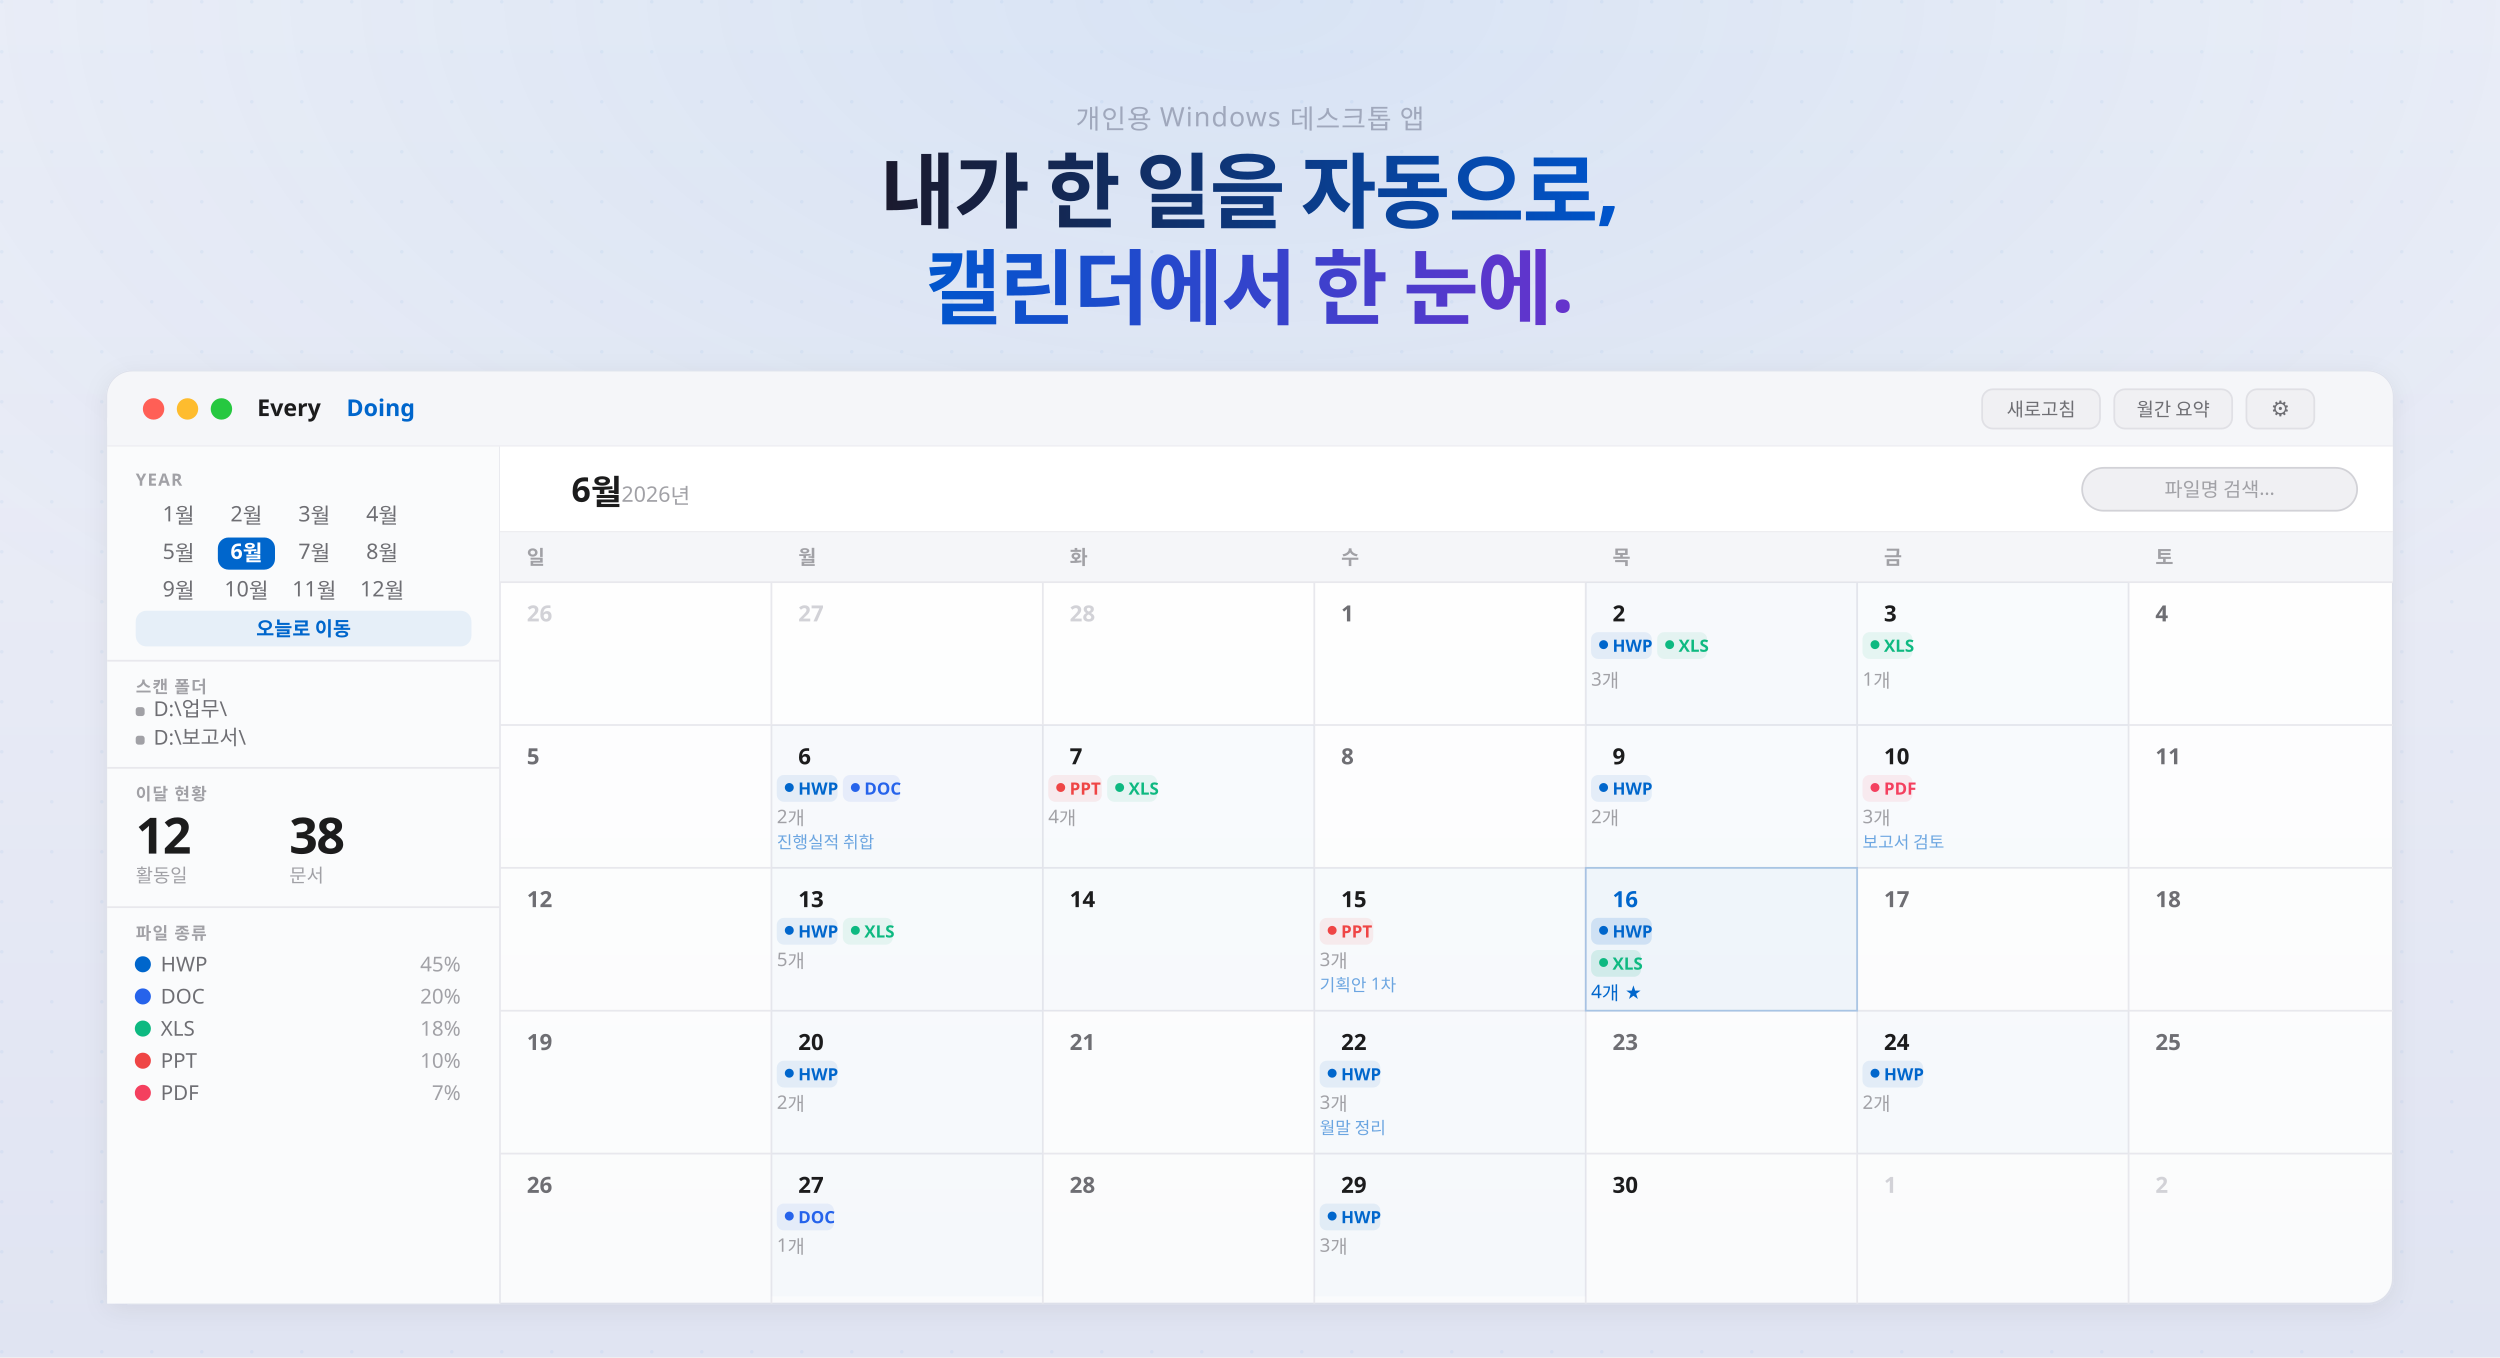
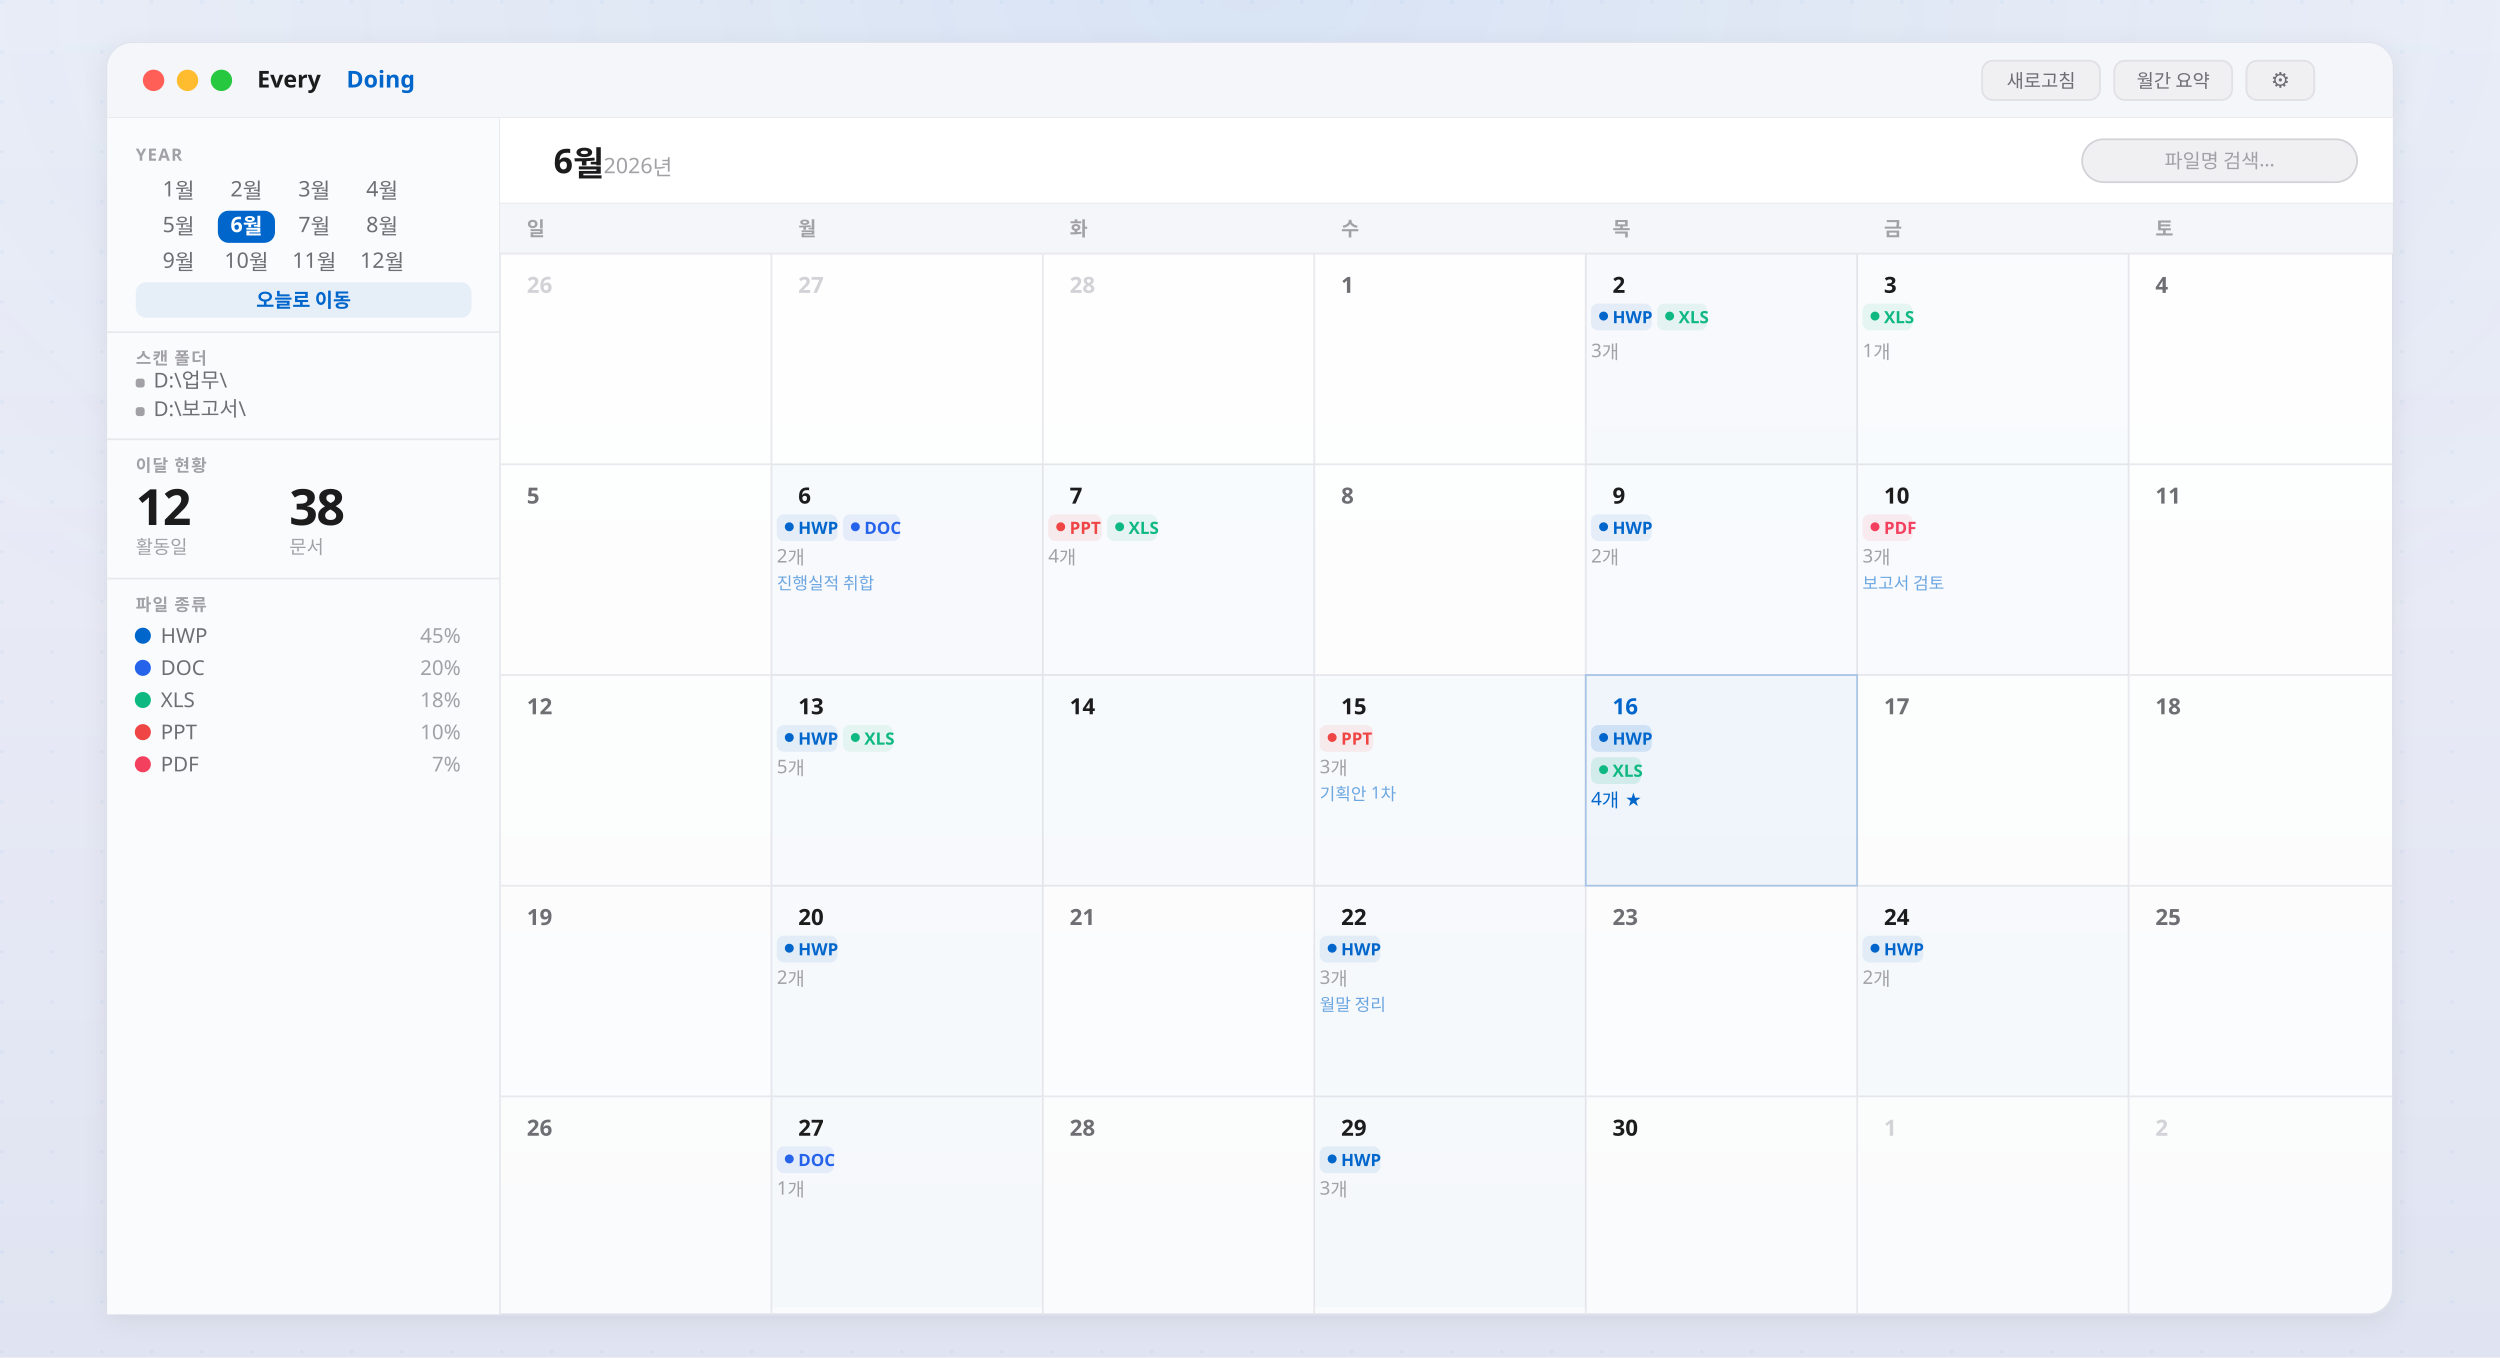
<svg xmlns="http://www.w3.org/2000/svg" width="1400" height="760" viewBox="0 0 1400 760">
  <defs>
    <linearGradient id="bg" x1="0" y1="0" x2="0" y2="1">
      <stop offset="0%" stop-color="#eef0f8" />
      <stop offset="100%" stop-color="#e0e4f2" />
    </linearGradient>
    <radialGradient id="bgblue" cx="50%" cy="0%" r="65%">
      <stop offset="0%" stop-color="#0066cc" stop-opacity="0.09" />
      <stop offset="100%" stop-color="#0066cc" stop-opacity="0" />
    </radialGradient>
    <pattern id="dots" x="0" y="0" width="28" height="28" patternUnits="userSpaceOnUse">
      <circle cx="1" cy="1" r="1" fill="#0066cc" opacity="0.05" />
    </pattern>
-     <linearGradient id="hg1" x1="0" y1="0" x2="1" y2="0">
-       <stop offset="0%" stop-color="#1a1a2e" />
-       <stop offset="100%" stop-color="#0055cc" />
-     </linearGradient>
-     <linearGradient id="hg2" x1="0" y1="0" x2="1" y2="0">
-       <stop offset="0%" stop-color="#0055cc" />
-       <stop offset="100%" stop-color="#6633cc" />
-     </linearGradient>
-     <filter id="winshadow" x="-6%" y="-6%" width="112%" height="128%">
+     <filter id="winshadow" x="-6%" y="-4%" width="112%" height="116%">
      <feDropShadow dx="0" dy="14" stdDeviation="28" flood-color="#1d1d1f" flood-opacity="0.15" />
      <feDropShadow dx="0" dy="3" stdDeviation="7" flood-color="#1d1d1f" flood-opacity="0.07" />
    </filter>
    <linearGradient id="winbg" x1="0" y1="0" x2="0" y2="1">
      <stop offset="0%" stop-color="#ffffff" />
      <stop offset="100%" stop-color="#fafbfc" />
    </linearGradient>
  </defs>
  <rect width="1400" height="760" fill="url(#bg)" />
  <rect width="1400" height="760" fill="url(#bgblue)" />
  <rect width="1400" height="760" fill="url(#dots)" />
-   <text x="700" y="72" font-family="'Malgun Gothic','Apple SD Gothic Neo','Noto Sans KR',sans-serif" font-size="15" font-weight="400" fill="#a0a8bc" text-anchor="middle" letter-spacing="0.04em">개인용 Windows 데스크톱 앱</text>
-   <text x="700" y="124" font-family="'Malgun Gothic','Apple SD Gothic Neo','Noto Sans KR',sans-serif" font-size="46" font-weight="700" fill="url(#hg1)" text-anchor="middle" letter-spacing="-0.02em">내가 한 일을 자동으로,</text>
-   <text x="700" y="178" font-family="'Malgun Gothic','Apple SD Gothic Neo','Noto Sans KR',sans-serif" font-size="46" font-weight="700" fill="url(#hg2)" text-anchor="middle" letter-spacing="-0.02em">캘린더에서 한 눈에.</text>
  <g filter="url(#winshadow)">
-     <rect x="60" y="208" width="1280" height="522" rx="14" fill="url(#winbg)" stroke="#dde0ea" stroke-width="1" />
-     <rect x="60" y="208" width="1280" height="42" rx="14" fill="#f5f6f9" />
-     <rect x="60" y="234" width="1280" height="16" fill="#f5f6f9" />
-     <line x1="60" y1="250" x2="1340" y2="250" stroke="#e8e8ed" stroke-width="1" />
-     <circle cx="86" cy="229" r="6" fill="#ff5f57" />
-     <circle cx="105" cy="229" r="6" fill="#febc2e" />
-     <circle cx="124" cy="229" r="6" fill="#28c840" />
-     <text x="144" y="233" font-family="'Malgun Gothic','Apple SD Gothic Neo',sans-serif" font-size="13" font-weight="700" fill="#1d1d1f">Every</text>
-     <text x="194" y="233" font-family="'Malgun Gothic','Apple SD Gothic Neo',sans-serif" font-size="13" font-weight="700" fill="#0066cc">Doing</text>
-     <rect x="1110" y="218" width="66" height="22" rx="6" fill="#f0f0f3" stroke="#e0e0e5" stroke-width="1" />
-     <text x="1143" y="233" font-family="'Malgun Gothic',sans-serif" font-size="10.5" fill="#6e6e73" text-anchor="middle">새로고침</text>
-     <rect x="1184" y="218" width="66" height="22" rx="6" fill="#f0f0f3" stroke="#e0e0e5" stroke-width="1" />
-     <text x="1217" y="233" font-family="'Malgun Gothic',sans-serif" font-size="10.5" fill="#6e6e73" text-anchor="middle">월간 요약</text>
-     <rect x="1258" y="218" width="38" height="22" rx="6" fill="#f0f0f3" stroke="#e0e0e5" stroke-width="1" />
-     <text x="1277" y="233" font-family="sans-serif" font-size="12" fill="#6e6e73" text-anchor="middle">⚙</text>
-     <rect x="60" y="250" width="220" height="480" fill="#fafbfc" />
-     <line x1="280" y1="250" x2="280" y2="730" stroke="#e8e8ed" stroke-width="1" />
-     <text x="76" y="272" font-family="'Malgun Gothic',sans-serif" font-size="9.5" font-weight="700" fill="#a1a1a6" letter-spacing="0.07em">YEAR</text>
+     <rect x="60" y="24" width="1280" height="712" rx="14" fill="url(#winbg)" stroke="#dde0ea" stroke-width="1" />
+     <rect x="60" y="24" width="1280" height="42" rx="14" fill="#f5f6f9" />
+     <rect x="60" y="50" width="1280" height="16" fill="#f5f6f9" />
+     <line x1="60" y1="66" x2="1340" y2="66" stroke="#e8e8ed" stroke-width="1" />
+     <circle cx="86" cy="45" r="6" fill="#ff5f57" />
+     <circle cx="105" cy="45" r="6" fill="#febc2e" />
+     <circle cx="124" cy="45" r="6" fill="#28c840" />
+     <text x="144" y="49" font-family="'Malgun Gothic','Apple SD Gothic Neo',sans-serif" font-size="13" font-weight="700" fill="#1d1d1f">Every</text>
+     <text x="194" y="49" font-family="'Malgun Gothic','Apple SD Gothic Neo',sans-serif" font-size="13" font-weight="700" fill="#0066cc">Doing</text>
+     <rect x="1110" y="34" width="66" height="22" rx="6" fill="#f0f0f3" stroke="#e0e0e5" stroke-width="1" />
+     <text x="1143" y="49" font-family="'Malgun Gothic',sans-serif" font-size="10.5" fill="#6e6e73" text-anchor="middle">새로고침</text>
+     <rect x="1184" y="34" width="66" height="22" rx="6" fill="#f0f0f3" stroke="#e0e0e5" stroke-width="1" />
+     <text x="1217" y="49" font-family="'Malgun Gothic',sans-serif" font-size="10.5" fill="#6e6e73" text-anchor="middle">월간 요약</text>
+     <rect x="1258" y="34" width="38" height="22" rx="6" fill="#f0f0f3" stroke="#e0e0e5" stroke-width="1" />
+     <text x="1277" y="49" font-family="sans-serif" font-size="12" fill="#6e6e73" text-anchor="middle">⚙</text>
+     <rect x="60" y="66" width="220" height="670" fill="#fafbfc" />
+     <line x1="280" y1="66" x2="280" y2="736" stroke="#e8e8ed" stroke-width="1" />
+     <text x="76" y="90" font-family="'Malgun Gothic',sans-serif" font-size="9.5" font-weight="700" fill="#a1a1a6" letter-spacing="0.07em">YEAR</text>
    <g font-family="'Malgun Gothic',sans-serif" font-size="12" text-anchor="middle" fill="#6e6e73">
-       <text x="100" y="292">1월</text>
-       <text x="138" y="292">2월</text>
-       <text x="176" y="292">3월</text>
-       <text x="214" y="292">4월</text>
-       <text x="100" y="313">5월</text>
-       <rect x="122" y="301" width="32" height="18" rx="6" fill="#0066cc" />
-       <text x="138" y="313" fill="white" font-weight="700">6월</text>
-       <text x="176" y="313">7월</text>
-       <text x="214" y="313">8월</text>
-       <text x="100" y="334">9월</text>
-       <text x="138" y="334">10월</text>
-       <text x="176" y="334">11월</text>
-       <text x="214" y="334">12월</text>
-     </g>
-     <rect x="76" y="342" width="188" height="20" rx="6" fill="#0066cc14" />
-     <text x="170" y="356" font-family="'Malgun Gothic',sans-serif" font-size="11" font-weight="700" fill="#0066cc" text-anchor="middle">오늘로 이동</text>
-     <line x1="60" y1="370" x2="280" y2="370" stroke="#e8e8ed" stroke-width="1" />
-     <text x="76" y="388" font-family="'Malgun Gothic',sans-serif" font-size="9.5" font-weight="700" fill="#a1a1a6" letter-spacing="0.07em">스캔 폴더</text>
-     <rect x="76" y="396" width="5" height="5" rx="1.5" fill="#a1a1a6" />
-     <text x="86" y="401" font-family="'Malgun Gothic',sans-serif" font-size="11.5" fill="#6e6e73">D:\업무\</text>
-     <rect x="76" y="412" width="5" height="5" rx="1.5" fill="#a1a1a6" />
-     <text x="86" y="417" font-family="'Malgun Gothic',sans-serif" font-size="11.5" fill="#6e6e73">D:\보고서\</text>
-     <line x1="60" y1="430" x2="280" y2="430" stroke="#e8e8ed" stroke-width="1" />
-     <text x="76" y="448" font-family="'Malgun Gothic',sans-serif" font-size="9.5" font-weight="700" fill="#a1a1a6" letter-spacing="0.07em">이달 현황</text>
-     <text x="76" y="478" font-family="'Malgun Gothic',sans-serif" font-size="28" font-weight="700" fill="#1d1d1f" letter-spacing="-0.03em">12</text>
-     <text x="76" y="494" font-family="'Malgun Gothic',sans-serif" font-size="10.5" fill="#a1a1a6">활동일</text>
-     <text x="162" y="478" font-family="'Malgun Gothic',sans-serif" font-size="28" font-weight="700" fill="#1d1d1f" letter-spacing="-0.03em">38</text>
-     <text x="162" y="494" font-family="'Malgun Gothic',sans-serif" font-size="10.5" fill="#a1a1a6">문서</text>
-     <line x1="60" y1="508" x2="280" y2="508" stroke="#e8e8ed" stroke-width="1" />
-     <text x="76" y="526" font-family="'Malgun Gothic',sans-serif" font-size="9.5" font-weight="700" fill="#a1a1a6" letter-spacing="0.07em">파일 종류</text>
+       <text x="100" y="110">1월</text>
+       <text x="138" y="110">2월</text>
+       <text x="176" y="110">3월</text>
+       <text x="214" y="110">4월</text>
+       <text x="100" y="130">5월</text>
+       <rect x="122" y="118" width="32" height="18" rx="6" fill="#0066cc" />
+       <text x="138" y="130" fill="white" font-weight="700">6월</text>
+       <text x="176" y="130">7월</text>
+       <text x="214" y="130">8월</text>
+       <text x="100" y="150">9월</text>
+       <text x="138" y="150">10월</text>
+       <text x="176" y="150">11월</text>
+       <text x="214" y="150">12월</text>
+     </g>
+     <rect x="76" y="158" width="188" height="20" rx="6" fill="#0066cc14" />
+     <text x="170" y="172" font-family="'Malgun Gothic',sans-serif" font-size="11" font-weight="700" fill="#0066cc" text-anchor="middle">오늘로 이동</text>
+     <line x1="60" y1="186" x2="280" y2="186" stroke="#e8e8ed" stroke-width="1" />
+     <text x="76" y="204" font-family="'Malgun Gothic',sans-serif" font-size="9.5" font-weight="700" fill="#a1a1a6" letter-spacing="0.07em">스캔 폴더</text>
+     <rect x="76" y="212" width="5" height="5" rx="1.5" fill="#a1a1a6" />
+     <text x="86" y="217" font-family="'Malgun Gothic',sans-serif" font-size="11.5" fill="#6e6e73">D:\업무\</text>
+     <rect x="76" y="228" width="5" height="5" rx="1.5" fill="#a1a1a6" />
+     <text x="86" y="233" font-family="'Malgun Gothic',sans-serif" font-size="11.5" fill="#6e6e73">D:\보고서\</text>
+     <line x1="60" y1="246" x2="280" y2="246" stroke="#e8e8ed" stroke-width="1" />
+     <text x="76" y="264" font-family="'Malgun Gothic',sans-serif" font-size="9.5" font-weight="700" fill="#a1a1a6" letter-spacing="0.07em">이달 현황</text>
+     <text x="76" y="294" font-family="'Malgun Gothic',sans-serif" font-size="28" font-weight="700" fill="#1d1d1f" letter-spacing="-0.03em">12</text>
+     <text x="76" y="310" font-family="'Malgun Gothic',sans-serif" font-size="10.5" fill="#a1a1a6">활동일</text>
+     <text x="162" y="294" font-family="'Malgun Gothic',sans-serif" font-size="28" font-weight="700" fill="#1d1d1f" letter-spacing="-0.03em">38</text>
+     <text x="162" y="310" font-family="'Malgun Gothic',sans-serif" font-size="10.5" fill="#a1a1a6">문서</text>
+     <line x1="60" y1="324" x2="280" y2="324" stroke="#e8e8ed" stroke-width="1" />
+     <text x="76" y="342" font-family="'Malgun Gothic',sans-serif" font-size="9.5" font-weight="700" fill="#a1a1a6" letter-spacing="0.07em">파일 종류</text>
    <g font-family="'Malgun Gothic',sans-serif" font-size="11.5" fill="#6e6e73">
-       <circle cx="80" cy="540" r="4.5" fill="#0066cc" />
-       <text x="90" y="544">HWP</text>
-       <text x="258" y="544" fill="#a1a1a6" text-anchor="end">45%</text>
-       <circle cx="80" cy="558" r="4.5" fill="#2563eb" />
-       <text x="90" y="562">DOC</text>
-       <text x="258" y="562" fill="#a1a1a6" text-anchor="end">20%</text>
-       <circle cx="80" cy="576" r="4.5" fill="#10b981" />
-       <text x="90" y="580">XLS</text>
-       <text x="258" y="580" fill="#a1a1a6" text-anchor="end">18%</text>
-       <circle cx="80" cy="594" r="4.5" fill="#ef4444" />
-       <text x="90" y="598">PPT</text>
-       <text x="258" y="598" fill="#a1a1a6" text-anchor="end">10%</text>
-       <circle cx="80" cy="612" r="4.5" fill="#f43f5e" />
-       <text x="90" y="616">PDF</text>
-       <text x="258" y="616" fill="#a1a1a6" text-anchor="end"> 7%</text>
-     </g>
-     <rect x="280" y="250" width="1060" height="48" fill="#ffffff" />
-     <line x1="280" y1="298" x2="1340" y2="298" stroke="#e8e8ed" stroke-width="1" />
-     <text x="320" y="281" font-family="'Malgun Gothic',sans-serif" font-size="19" font-weight="700" fill="#1d1d1f">6월</text>
-     <text x="348" y="281" font-family="'Malgun Gothic',sans-serif" font-size="12" fill="#a1a1a6">2026년</text>
-     <rect x="1166" y="262" width="154" height="24" rx="12" fill="#f0f0f3" stroke="#d2d2d7" stroke-width="1" />
-     <text x="1243" y="278" font-family="'Malgun Gothic',sans-serif" font-size="11" fill="#a1a1a6" text-anchor="middle">파일명 검색…</text>
-     <rect x="280" y="298" width="1060" height="28" fill="#f5f6f9" />
-     <line x1="280" y1="326" x2="1340" y2="326" stroke="#e8e8ed" stroke-width="1" />
+       <circle cx="80" cy="356" r="4.5" fill="#0066cc" />
+       <text x="90" y="360">HWP</text>
+       <text x="258" y="360" fill="#a1a1a6" text-anchor="end">45%</text>
+       <circle cx="80" cy="374" r="4.5" fill="#2563eb" />
+       <text x="90" y="378">DOC</text>
+       <text x="258" y="378" fill="#a1a1a6" text-anchor="end">20%</text>
+       <circle cx="80" cy="392" r="4.5" fill="#10b981" />
+       <text x="90" y="396">XLS</text>
+       <text x="258" y="396" fill="#a1a1a6" text-anchor="end">18%</text>
+       <circle cx="80" cy="410" r="4.5" fill="#ef4444" />
+       <text x="90" y="414">PPT</text>
+       <text x="258" y="414" fill="#a1a1a6" text-anchor="end">10%</text>
+       <circle cx="80" cy="428" r="4.5" fill="#f43f5e" />
+       <text x="90" y="432">PDF</text>
+       <text x="258" y="432" fill="#a1a1a6" text-anchor="end"> 7%</text>
+     </g>
+     <rect x="280" y="66" width="1060" height="48" fill="#ffffff" />
+     <line x1="280" y1="114" x2="1340" y2="114" stroke="#e8e8ed" stroke-width="1" />
+     <text x="310" y="97" font-family="'Malgun Gothic',sans-serif" font-size="19" font-weight="700" fill="#1d1d1f">6월</text>
+     <text x="338" y="97" font-family="'Malgun Gothic',sans-serif" font-size="12" fill="#a1a1a6">2026년</text>
+     <rect x="1166" y="78" width="154" height="24" rx="12" fill="#f0f0f3" stroke="#d2d2d7" stroke-width="1" />
+     <text x="1243" y="94" font-family="'Malgun Gothic',sans-serif" font-size="11" fill="#a1a1a6" text-anchor="middle">파일명 검색…</text>
+     <rect x="280" y="114" width="1060" height="28" fill="#f5f6f9" />
+     <line x1="280" y1="142" x2="1340" y2="142" stroke="#e8e8ed" stroke-width="1" />
    <g font-family="'Malgun Gothic',sans-serif" font-size="11" font-weight="700" fill="#a1a1a6">
-       <text x="295" y="316">일</text>
-       <text x="447" y="316">월</text>
-       <text x="599" y="316">화</text>
-       <text x="751" y="316">수</text>
-       <text x="903" y="316">목</text>
-       <text x="1055" y="316">금</text>
-       <text x="1207" y="316">토</text>
+       <text x="295" y="132">일</text>
+       <text x="447" y="132">월</text>
+       <text x="599" y="132">화</text>
+       <text x="751" y="132">수</text>
+       <text x="903" y="132">목</text>
+       <text x="1055" y="132">금</text>
+       <text x="1207" y="132">토</text>
    </g>
    <g stroke="#e8e8ed" stroke-width="1">
-       <line x1="432" y1="326" x2="432" y2="730" />
-       <line x1="584" y1="326" x2="584" y2="730" />
-       <line x1="736" y1="326" x2="736" y2="730" />
-       <line x1="888" y1="326" x2="888" y2="730" />
-       <line x1="1040" y1="326" x2="1040" y2="730" />
-       <line x1="1192" y1="326" x2="1192" y2="730" />
-       <line x1="280" y1="406" x2="1340" y2="406" />
-       <line x1="280" y1="486" x2="1340" y2="486" />
-       <line x1="280" y1="566" x2="1340" y2="566" />
-       <line x1="280" y1="646" x2="1340" y2="646" />
-     </g>
-     <rect x="888" y="326" width="152" height="80" fill="#0066cc07" />
-     <rect x="1040" y="326" width="152" height="80" fill="#0066cc05" />
-     <rect x="432" y="406" width="152" height="80" fill="#0066cc06" />
-     <rect x="584" y="406" width="152" height="80" fill="#0066cc05" />
-     <rect x="888" y="406" width="152" height="80" fill="#0066cc05" />
-     <rect x="1040" y="406" width="152" height="80" fill="#0066cc05" />
-     <rect x="432" y="486" width="152" height="80" fill="#0066cc05" />
-     <rect x="584" y="486" width="152" height="80" fill="#0066cc05" />
-     <rect x="736" y="486" width="152" height="80" fill="#0066cc05" />
-     <rect x="888" y="486" width="152" height="80" fill="#0066cc0d" stroke="#0066cc40" stroke-width="1" />
-     <rect x="432" y="566" width="152" height="80" fill="#0066cc05" />
-     <rect x="736" y="566" width="152" height="80" fill="#0066cc05" />
-     <rect x="1040" y="566" width="152" height="80" fill="#0066cc05" />
-     <rect x="432" y="646" width="152" height="80" fill="#0066cc05" />
-     <rect x="736" y="646" width="152" height="80" fill="#0066cc05" />
+       <line x1="432" y1="142" x2="432" y2="736" />
+       <line x1="584" y1="142" x2="584" y2="736" />
+       <line x1="736" y1="142" x2="736" y2="736" />
+       <line x1="888" y1="142" x2="888" y2="736" />
+       <line x1="1040" y1="142" x2="1040" y2="736" />
+       <line x1="1192" y1="142" x2="1192" y2="736" />
+       <line x1="280" y1="260" x2="1340" y2="260" />
+       <line x1="280" y1="378" x2="1340" y2="378" />
+       <line x1="280" y1="496" x2="1340" y2="496" />
+       <line x1="280" y1="614" x2="1340" y2="614" />
+     </g>
+     <rect x="888" y="142" width="152" height="118" fill="#0066cc07" />
+     <rect x="1040" y="142" width="152" height="118" fill="#0066cc05" />
+     <rect x="432" y="260" width="152" height="118" fill="#0066cc06" />
+     <rect x="584" y="260" width="152" height="118" fill="#0066cc05" />
+     <rect x="888" y="260" width="152" height="118" fill="#0066cc05" />
+     <rect x="1040" y="260" width="152" height="118" fill="#0066cc05" />
+     <rect x="432" y="378" width="152" height="118" fill="#0066cc05" />
+     <rect x="584" y="378" width="152" height="118" fill="#0066cc05" />
+     <rect x="736" y="378" width="152" height="118" fill="#0066cc05" />
+     <rect x="888" y="378" width="152" height="118" fill="#0066cc0d" stroke="#0066cc40" stroke-width="1" />
+     <rect x="432" y="496" width="152" height="118" fill="#0066cc05" />
+     <rect x="736" y="496" width="152" height="118" fill="#0066cc05" />
+     <rect x="1040" y="496" width="152" height="118" fill="#0066cc05" />
+     <rect x="432" y="614" width="152" height="118" fill="#0066cc05" />
+     <rect x="736" y="614" width="152" height="118" fill="#0066cc05" />
    <g font-family="'Malgun Gothic',sans-serif" font-size="12.5" font-weight="700">
-       <text x="295" y="348" fill="#d2d2d7">26</text>
-       <text x="447" y="348" fill="#d2d2d7">27</text>
-       <text x="599" y="348" fill="#d2d2d7">28</text>
-       <text x="751" y="348" fill="#6e6e73">1</text>
-       <text x="903" y="348" fill="#1d1d1f">2</text>
-       <text x="1055" y="348" fill="#1d1d1f">3</text>
-       <text x="1207" y="348" fill="#6e6e73">4</text>
-       <text x="295" y="428" fill="#6e6e73">5</text>
-       <text x="447" y="428" fill="#1d1d1f">6</text>
-       <text x="599" y="428" fill="#1d1d1f">7</text>
-       <text x="751" y="428" fill="#6e6e73">8</text>
-       <text x="903" y="428" fill="#1d1d1f">9</text>
-       <text x="1055" y="428" fill="#1d1d1f">10</text>
-       <text x="1207" y="428" fill="#6e6e73">11</text>
-       <text x="295" y="508" fill="#6e6e73">12</text>
-       <text x="447" y="508" fill="#1d1d1f">13</text>
-       <text x="599" y="508" fill="#1d1d1f">14</text>
-       <text x="751" y="508" fill="#1d1d1f">15</text>
-       <text x="903" y="508" fill="#0066cc">16</text>
-       <text x="1055" y="508" fill="#6e6e73">17</text>
-       <text x="1207" y="508" fill="#6e6e73">18</text>
-       <text x="295" y="588" fill="#6e6e73">19</text>
-       <text x="447" y="588" fill="#1d1d1f">20</text>
-       <text x="599" y="588" fill="#6e6e73">21</text>
-       <text x="751" y="588" fill="#1d1d1f">22</text>
-       <text x="903" y="588" fill="#6e6e73">23</text>
-       <text x="1055" y="588" fill="#1d1d1f">24</text>
-       <text x="1207" y="588" fill="#6e6e73">25</text>
-       <text x="295" y="668" fill="#6e6e73">26</text>
-       <text x="447" y="668" fill="#1d1d1f">27</text>
-       <text x="599" y="668" fill="#6e6e73">28</text>
-       <text x="751" y="668" fill="#1d1d1f">29</text>
-       <text x="903" y="668" fill="#1d1d1f">30</text>
-       <text x="1055" y="668" fill="#d2d2d7">1</text>
-       <text x="1207" y="668" fill="#d2d2d7">2</text>
-     </g>
-     <rect x="891" y="354" width="34" height="15" rx="4" fill="#0066cc15" />
-     <circle cx="898" cy="361" r="2.5" fill="#0066cc" />
-     <text x="903" y="365" font-family="sans-serif" font-size="9.5" font-weight="700" fill="#0066cc">HWP</text>
-     <rect x="928" y="354" width="28" height="15" rx="4" fill="#10b98115" />
-     <circle cx="935" cy="361" r="2.5" fill="#10b981" />
-     <text x="940" y="365" font-family="sans-serif" font-size="9.5" font-weight="700" fill="#10b981">XLS</text>
-     <text x="891" y="384" font-family="'Malgun Gothic',sans-serif" font-size="10.5" fill="#a1a1a6">3개</text>
-     <rect x="1043" y="354" width="28" height="15" rx="4" fill="#10b98115" />
-     <circle cx="1050" cy="361" r="2.5" fill="#10b981" />
-     <text x="1055" y="365" font-family="sans-serif" font-size="9.5" font-weight="700" fill="#10b981">XLS</text>
-     <text x="1043" y="384" font-family="'Malgun Gothic',sans-serif" font-size="10.5" fill="#a1a1a6">1개</text>
-     <rect x="435" y="434" width="34" height="15" rx="4" fill="#0066cc15" />
-     <circle cx="442" cy="441" r="2.5" fill="#0066cc" />
-     <text x="447" y="445" font-family="sans-serif" font-size="9.5" font-weight="700" fill="#0066cc">HWP</text>
-     <rect x="472" y="434" width="32" height="15" rx="4" fill="#2563eb15" />
-     <circle cx="479" cy="441" r="2.5" fill="#2563eb" />
-     <text x="484" y="445" font-family="sans-serif" font-size="9.5" font-weight="700" fill="#2563eb">DOC</text>
-     <text x="435" y="461" font-family="'Malgun Gothic',sans-serif" font-size="10.5" fill="#a1a1a6">2개</text>
-     <text x="435" y="475" font-family="'Malgun Gothic',sans-serif" font-size="9.5" fill="#0066cc90">진행실적 취합</text>
-     <rect x="587" y="434" width="30" height="15" rx="4" fill="#ef444415" />
-     <circle cx="594" cy="441" r="2.5" fill="#ef4444" />
-     <text x="599" y="445" font-family="sans-serif" font-size="9.5" font-weight="700" fill="#ef4444">PPT</text>
-     <rect x="620" y="434" width="28" height="15" rx="4" fill="#10b98115" />
-     <circle cx="627" cy="441" r="2.5" fill="#10b981" />
-     <text x="632" y="445" font-family="sans-serif" font-size="9.5" font-weight="700" fill="#10b981">XLS</text>
-     <text x="587" y="461" font-family="'Malgun Gothic',sans-serif" font-size="10.5" fill="#a1a1a6">4개</text>
-     <rect x="891" y="434" width="34" height="15" rx="4" fill="#0066cc15" />
-     <circle cx="898" cy="441" r="2.5" fill="#0066cc" />
-     <text x="903" y="445" font-family="sans-serif" font-size="9.5" font-weight="700" fill="#0066cc">HWP</text>
-     <text x="891" y="461" font-family="'Malgun Gothic',sans-serif" font-size="10.5" fill="#a1a1a6">2개</text>
-     <rect x="1043" y="434" width="28" height="15" rx="4" fill="#f43f5e15" />
-     <circle cx="1050" cy="441" r="2.5" fill="#f43f5e" />
-     <text x="1055" y="445" font-family="sans-serif" font-size="9.5" font-weight="700" fill="#f43f5e">PDF</text>
-     <text x="1043" y="461" font-family="'Malgun Gothic',sans-serif" font-size="10.5" fill="#a1a1a6">3개</text>
-     <text x="1043" y="475" font-family="'Malgun Gothic',sans-serif" font-size="9.5" fill="#0066cc90">보고서 검토</text>
-     <rect x="435" y="514" width="34" height="15" rx="4" fill="#0066cc15" />
-     <circle cx="442" cy="521" r="2.5" fill="#0066cc" />
-     <text x="447" y="525" font-family="sans-serif" font-size="9.5" font-weight="700" fill="#0066cc">HWP</text>
-     <rect x="472" y="514" width="28" height="15" rx="4" fill="#10b98115" />
-     <circle cx="479" cy="521" r="2.5" fill="#10b981" />
-     <text x="484" y="525" font-family="sans-serif" font-size="9.5" font-weight="700" fill="#10b981">XLS</text>
-     <text x="435" y="541" font-family="'Malgun Gothic',sans-serif" font-size="10.5" fill="#a1a1a6">5개</text>
-     <rect x="739" y="514" width="30" height="15" rx="4" fill="#ef444415" />
-     <circle cx="746" cy="521" r="2.5" fill="#ef4444" />
-     <text x="751" y="525" font-family="sans-serif" font-size="9.5" font-weight="700" fill="#ef4444">PPT</text>
-     <text x="739" y="541" font-family="'Malgun Gothic',sans-serif" font-size="10.5" fill="#a1a1a6">3개</text>
-     <text x="739" y="555" font-family="'Malgun Gothic',sans-serif" font-size="9.5" fill="#0066cc90">기획안 1차</text>
-     <rect x="891" y="514" width="34" height="15" rx="4" fill="#0066cc22" />
-     <circle cx="898" cy="521" r="2.5" fill="#0066cc" />
-     <text x="903" y="525" font-family="sans-serif" font-size="9.5" font-weight="700" fill="#0066cc">HWP</text>
-     <rect x="891" y="532" width="28" height="15" rx="4" fill="#10b98122" />
-     <circle cx="898" cy="539" r="2.5" fill="#10b981" />
-     <text x="903" y="543" font-family="sans-serif" font-size="9.5" font-weight="700" fill="#10b981">XLS</text>
-     <text x="891" y="559" font-family="'Malgun Gothic',sans-serif" font-size="10.5" fill="#0066cc">4개 ★</text>
-     <rect x="435" y="594" width="34" height="15" rx="4" fill="#0066cc15" />
-     <circle cx="442" cy="601" r="2.5" fill="#0066cc" />
-     <text x="447" y="605" font-family="sans-serif" font-size="9.5" font-weight="700" fill="#0066cc">HWP</text>
-     <text x="435" y="621" font-family="'Malgun Gothic',sans-serif" font-size="10.5" fill="#a1a1a6">2개</text>
-     <rect x="739" y="594" width="34" height="15" rx="4" fill="#0066cc15" />
-     <circle cx="746" cy="601" r="2.5" fill="#0066cc" />
-     <text x="751" y="605" font-family="sans-serif" font-size="9.5" font-weight="700" fill="#0066cc">HWP</text>
-     <text x="739" y="621" font-family="'Malgun Gothic',sans-serif" font-size="10.5" fill="#a1a1a6">3개</text>
-     <text x="739" y="635" font-family="'Malgun Gothic',sans-serif" font-size="9.5" fill="#0066cc90">월말 정리</text>
-     <rect x="1043" y="594" width="34" height="15" rx="4" fill="#0066cc15" />
-     <circle cx="1050" cy="601" r="2.5" fill="#0066cc" />
-     <text x="1055" y="605" font-family="sans-serif" font-size="9.5" font-weight="700" fill="#0066cc">HWP</text>
-     <text x="1043" y="621" font-family="'Malgun Gothic',sans-serif" font-size="10.5" fill="#a1a1a6">2개</text>
-     <rect x="435" y="674" width="32" height="15" rx="4" fill="#2563eb15" />
-     <circle cx="442" cy="681" r="2.5" fill="#2563eb" />
-     <text x="447" y="685" font-family="sans-serif" font-size="9.5" font-weight="700" fill="#2563eb">DOC</text>
-     <text x="435" y="701" font-family="'Malgun Gothic',sans-serif" font-size="10.5" fill="#a1a1a6">1개</text>
-     <rect x="739" y="674" width="34" height="15" rx="4" fill="#0066cc15" />
-     <circle cx="746" cy="681" r="2.5" fill="#0066cc" />
-     <text x="751" y="685" font-family="sans-serif" font-size="9.5" font-weight="700" fill="#0066cc">HWP</text>
-     <text x="739" y="701" font-family="'Malgun Gothic',sans-serif" font-size="10.5" fill="#a1a1a6">3개</text>
+       <text x="295" y="164" fill="#d2d2d7">26</text>
+       <text x="447" y="164" fill="#d2d2d7">27</text>
+       <text x="599" y="164" fill="#d2d2d7">28</text>
+       <text x="751" y="164" fill="#6e6e73">1</text>
+       <text x="903" y="164" fill="#1d1d1f">2</text>
+       <text x="1055" y="164" fill="#1d1d1f">3</text>
+       <text x="1207" y="164" fill="#6e6e73">4</text>
+       <text x="295" y="282" fill="#6e6e73">5</text>
+       <text x="447" y="282" fill="#1d1d1f">6</text>
+       <text x="599" y="282" fill="#1d1d1f">7</text>
+       <text x="751" y="282" fill="#6e6e73">8</text>
+       <text x="903" y="282" fill="#1d1d1f">9</text>
+       <text x="1055" y="282" fill="#1d1d1f">10</text>
+       <text x="1207" y="282" fill="#6e6e73">11</text>
+       <text x="295" y="400" fill="#6e6e73">12</text>
+       <text x="447" y="400" fill="#1d1d1f">13</text>
+       <text x="599" y="400" fill="#1d1d1f">14</text>
+       <text x="751" y="400" fill="#1d1d1f">15</text>
+       <text x="903" y="400" fill="#0066cc">16</text>
+       <text x="1055" y="400" fill="#6e6e73">17</text>
+       <text x="1207" y="400" fill="#6e6e73">18</text>
+       <text x="295" y="518" fill="#6e6e73">19</text>
+       <text x="447" y="518" fill="#1d1d1f">20</text>
+       <text x="599" y="518" fill="#6e6e73">21</text>
+       <text x="751" y="518" fill="#1d1d1f">22</text>
+       <text x="903" y="518" fill="#6e6e73">23</text>
+       <text x="1055" y="518" fill="#1d1d1f">24</text>
+       <text x="1207" y="518" fill="#6e6e73">25</text>
+       <text x="295" y="636" fill="#6e6e73">26</text>
+       <text x="447" y="636" fill="#1d1d1f">27</text>
+       <text x="599" y="636" fill="#6e6e73">28</text>
+       <text x="751" y="636" fill="#1d1d1f">29</text>
+       <text x="903" y="636" fill="#1d1d1f">30</text>
+       <text x="1055" y="636" fill="#d2d2d7">1</text>
+       <text x="1207" y="636" fill="#d2d2d7">2</text>
+     </g>
+     <rect x="891" y="170" width="34" height="15" rx="4" fill="#0066cc15" />
+     <circle cx="898" cy="177" r="2.5" fill="#0066cc" />
+     <text x="903" y="181" font-family="sans-serif" font-size="9.5" font-weight="700" fill="#0066cc">HWP</text>
+     <rect x="928" y="170" width="28" height="15" rx="4" fill="#10b98115" />
+     <circle cx="935" cy="177" r="2.5" fill="#10b981" />
+     <text x="940" y="181" font-family="sans-serif" font-size="9.5" font-weight="700" fill="#10b981">XLS</text>
+     <text x="891" y="200" font-family="'Malgun Gothic',sans-serif" font-size="10.5" fill="#a1a1a6">3개</text>
+     <rect x="1043" y="170" width="28" height="15" rx="4" fill="#10b98115" />
+     <circle cx="1050" cy="177" r="2.5" fill="#10b981" />
+     <text x="1055" y="181" font-family="sans-serif" font-size="9.5" font-weight="700" fill="#10b981">XLS</text>
+     <text x="1043" y="200" font-family="'Malgun Gothic',sans-serif" font-size="10.5" fill="#a1a1a6">1개</text>
+     <rect x="435" y="288" width="34" height="15" rx="4" fill="#0066cc15" />
+     <circle cx="442" cy="295" r="2.5" fill="#0066cc" />
+     <text x="447" y="299" font-family="sans-serif" font-size="9.5" font-weight="700" fill="#0066cc">HWP</text>
+     <rect x="472" y="288" width="32" height="15" rx="4" fill="#2563eb15" />
+     <circle cx="479" cy="295" r="2.5" fill="#2563eb" />
+     <text x="484" y="299" font-family="sans-serif" font-size="9.5" font-weight="700" fill="#2563eb">DOC</text>
+     <text x="435" y="315" font-family="'Malgun Gothic',sans-serif" font-size="10.5" fill="#a1a1a6">2개</text>
+     <text x="435" y="330" font-family="'Malgun Gothic',sans-serif" font-size="9.5" fill="#0066cc90">진행실적 취합</text>
+     <rect x="587" y="288" width="30" height="15" rx="4" fill="#ef444415" />
+     <circle cx="594" cy="295" r="2.5" fill="#ef4444" />
+     <text x="599" y="299" font-family="sans-serif" font-size="9.5" font-weight="700" fill="#ef4444">PPT</text>
+     <rect x="620" y="288" width="28" height="15" rx="4" fill="#10b98115" />
+     <circle cx="627" cy="295" r="2.5" fill="#10b981" />
+     <text x="632" y="299" font-family="sans-serif" font-size="9.5" font-weight="700" fill="#10b981">XLS</text>
+     <text x="587" y="315" font-family="'Malgun Gothic',sans-serif" font-size="10.5" fill="#a1a1a6">4개</text>
+     <rect x="891" y="288" width="34" height="15" rx="4" fill="#0066cc15" />
+     <circle cx="898" cy="295" r="2.5" fill="#0066cc" />
+     <text x="903" y="299" font-family="sans-serif" font-size="9.5" font-weight="700" fill="#0066cc">HWP</text>
+     <text x="891" y="315" font-family="'Malgun Gothic',sans-serif" font-size="10.5" fill="#a1a1a6">2개</text>
+     <rect x="1043" y="288" width="28" height="15" rx="4" fill="#f43f5e15" />
+     <circle cx="1050" cy="295" r="2.5" fill="#f43f5e" />
+     <text x="1055" y="299" font-family="sans-serif" font-size="9.5" font-weight="700" fill="#f43f5e">PDF</text>
+     <text x="1043" y="315" font-family="'Malgun Gothic',sans-serif" font-size="10.5" fill="#a1a1a6">3개</text>
+     <text x="1043" y="330" font-family="'Malgun Gothic',sans-serif" font-size="9.5" fill="#0066cc90">보고서 검토</text>
+     <rect x="435" y="406" width="34" height="15" rx="4" fill="#0066cc15" />
+     <circle cx="442" cy="413" r="2.5" fill="#0066cc" />
+     <text x="447" y="417" font-family="sans-serif" font-size="9.5" font-weight="700" fill="#0066cc">HWP</text>
+     <rect x="472" y="406" width="28" height="15" rx="4" fill="#10b98115" />
+     <circle cx="479" cy="413" r="2.5" fill="#10b981" />
+     <text x="484" y="417" font-family="sans-serif" font-size="9.5" font-weight="700" fill="#10b981">XLS</text>
+     <text x="435" y="433" font-family="'Malgun Gothic',sans-serif" font-size="10.5" fill="#a1a1a6">5개</text>
+     <rect x="739" y="406" width="30" height="15" rx="4" fill="#ef444415" />
+     <circle cx="746" cy="413" r="2.5" fill="#ef4444" />
+     <text x="751" y="417" font-family="sans-serif" font-size="9.5" font-weight="700" fill="#ef4444">PPT</text>
+     <text x="739" y="433" font-family="'Malgun Gothic',sans-serif" font-size="10.5" fill="#a1a1a6">3개</text>
+     <text x="739" y="448" font-family="'Malgun Gothic',sans-serif" font-size="9.5" fill="#0066cc90">기획안 1차</text>
+     <rect x="891" y="406" width="34" height="15" rx="4" fill="#0066cc22" />
+     <circle cx="898" cy="413" r="2.5" fill="#0066cc" />
+     <text x="903" y="417" font-family="sans-serif" font-size="9.5" font-weight="700" fill="#0066cc">HWP</text>
+     <rect x="891" y="424" width="28" height="15" rx="4" fill="#10b98122" />
+     <circle cx="898" cy="431" r="2.5" fill="#10b981" />
+     <text x="903" y="435" font-family="sans-serif" font-size="9.5" font-weight="700" fill="#10b981">XLS</text>
+     <text x="891" y="451" font-family="'Malgun Gothic',sans-serif" font-size="10.5" fill="#0066cc">4개 ★</text>
+     <rect x="435" y="524" width="34" height="15" rx="4" fill="#0066cc15" />
+     <circle cx="442" cy="531" r="2.5" fill="#0066cc" />
+     <text x="447" y="535" font-family="sans-serif" font-size="9.5" font-weight="700" fill="#0066cc">HWP</text>
+     <text x="435" y="551" font-family="'Malgun Gothic',sans-serif" font-size="10.5" fill="#a1a1a6">2개</text>
+     <rect x="739" y="524" width="34" height="15" rx="4" fill="#0066cc15" />
+     <circle cx="746" cy="531" r="2.5" fill="#0066cc" />
+     <text x="751" y="535" font-family="sans-serif" font-size="9.5" font-weight="700" fill="#0066cc">HWP</text>
+     <text x="739" y="551" font-family="'Malgun Gothic',sans-serif" font-size="10.5" fill="#a1a1a6">3개</text>
+     <text x="739" y="566" font-family="'Malgun Gothic',sans-serif" font-size="9.5" fill="#0066cc90">월말 정리</text>
+     <rect x="1043" y="524" width="34" height="15" rx="4" fill="#0066cc15" />
+     <circle cx="1050" cy="531" r="2.5" fill="#0066cc" />
+     <text x="1055" y="535" font-family="sans-serif" font-size="9.5" font-weight="700" fill="#0066cc">HWP</text>
+     <text x="1043" y="551" font-family="'Malgun Gothic',sans-serif" font-size="10.5" fill="#a1a1a6">2개</text>
+     <rect x="435" y="642" width="32" height="15" rx="4" fill="#2563eb15" />
+     <circle cx="442" cy="649" r="2.5" fill="#2563eb" />
+     <text x="447" y="653" font-family="sans-serif" font-size="9.5" font-weight="700" fill="#2563eb">DOC</text>
+     <text x="435" y="669" font-family="'Malgun Gothic',sans-serif" font-size="10.5" fill="#a1a1a6">1개</text>
+     <rect x="739" y="642" width="34" height="15" rx="4" fill="#0066cc15" />
+     <circle cx="746" cy="649" r="2.5" fill="#0066cc" />
+     <text x="751" y="653" font-family="sans-serif" font-size="9.5" font-weight="700" fill="#0066cc">HWP</text>
+     <text x="739" y="669" font-family="'Malgun Gothic',sans-serif" font-size="10.5" fill="#a1a1a6">3개</text>
  </g>
</svg>
